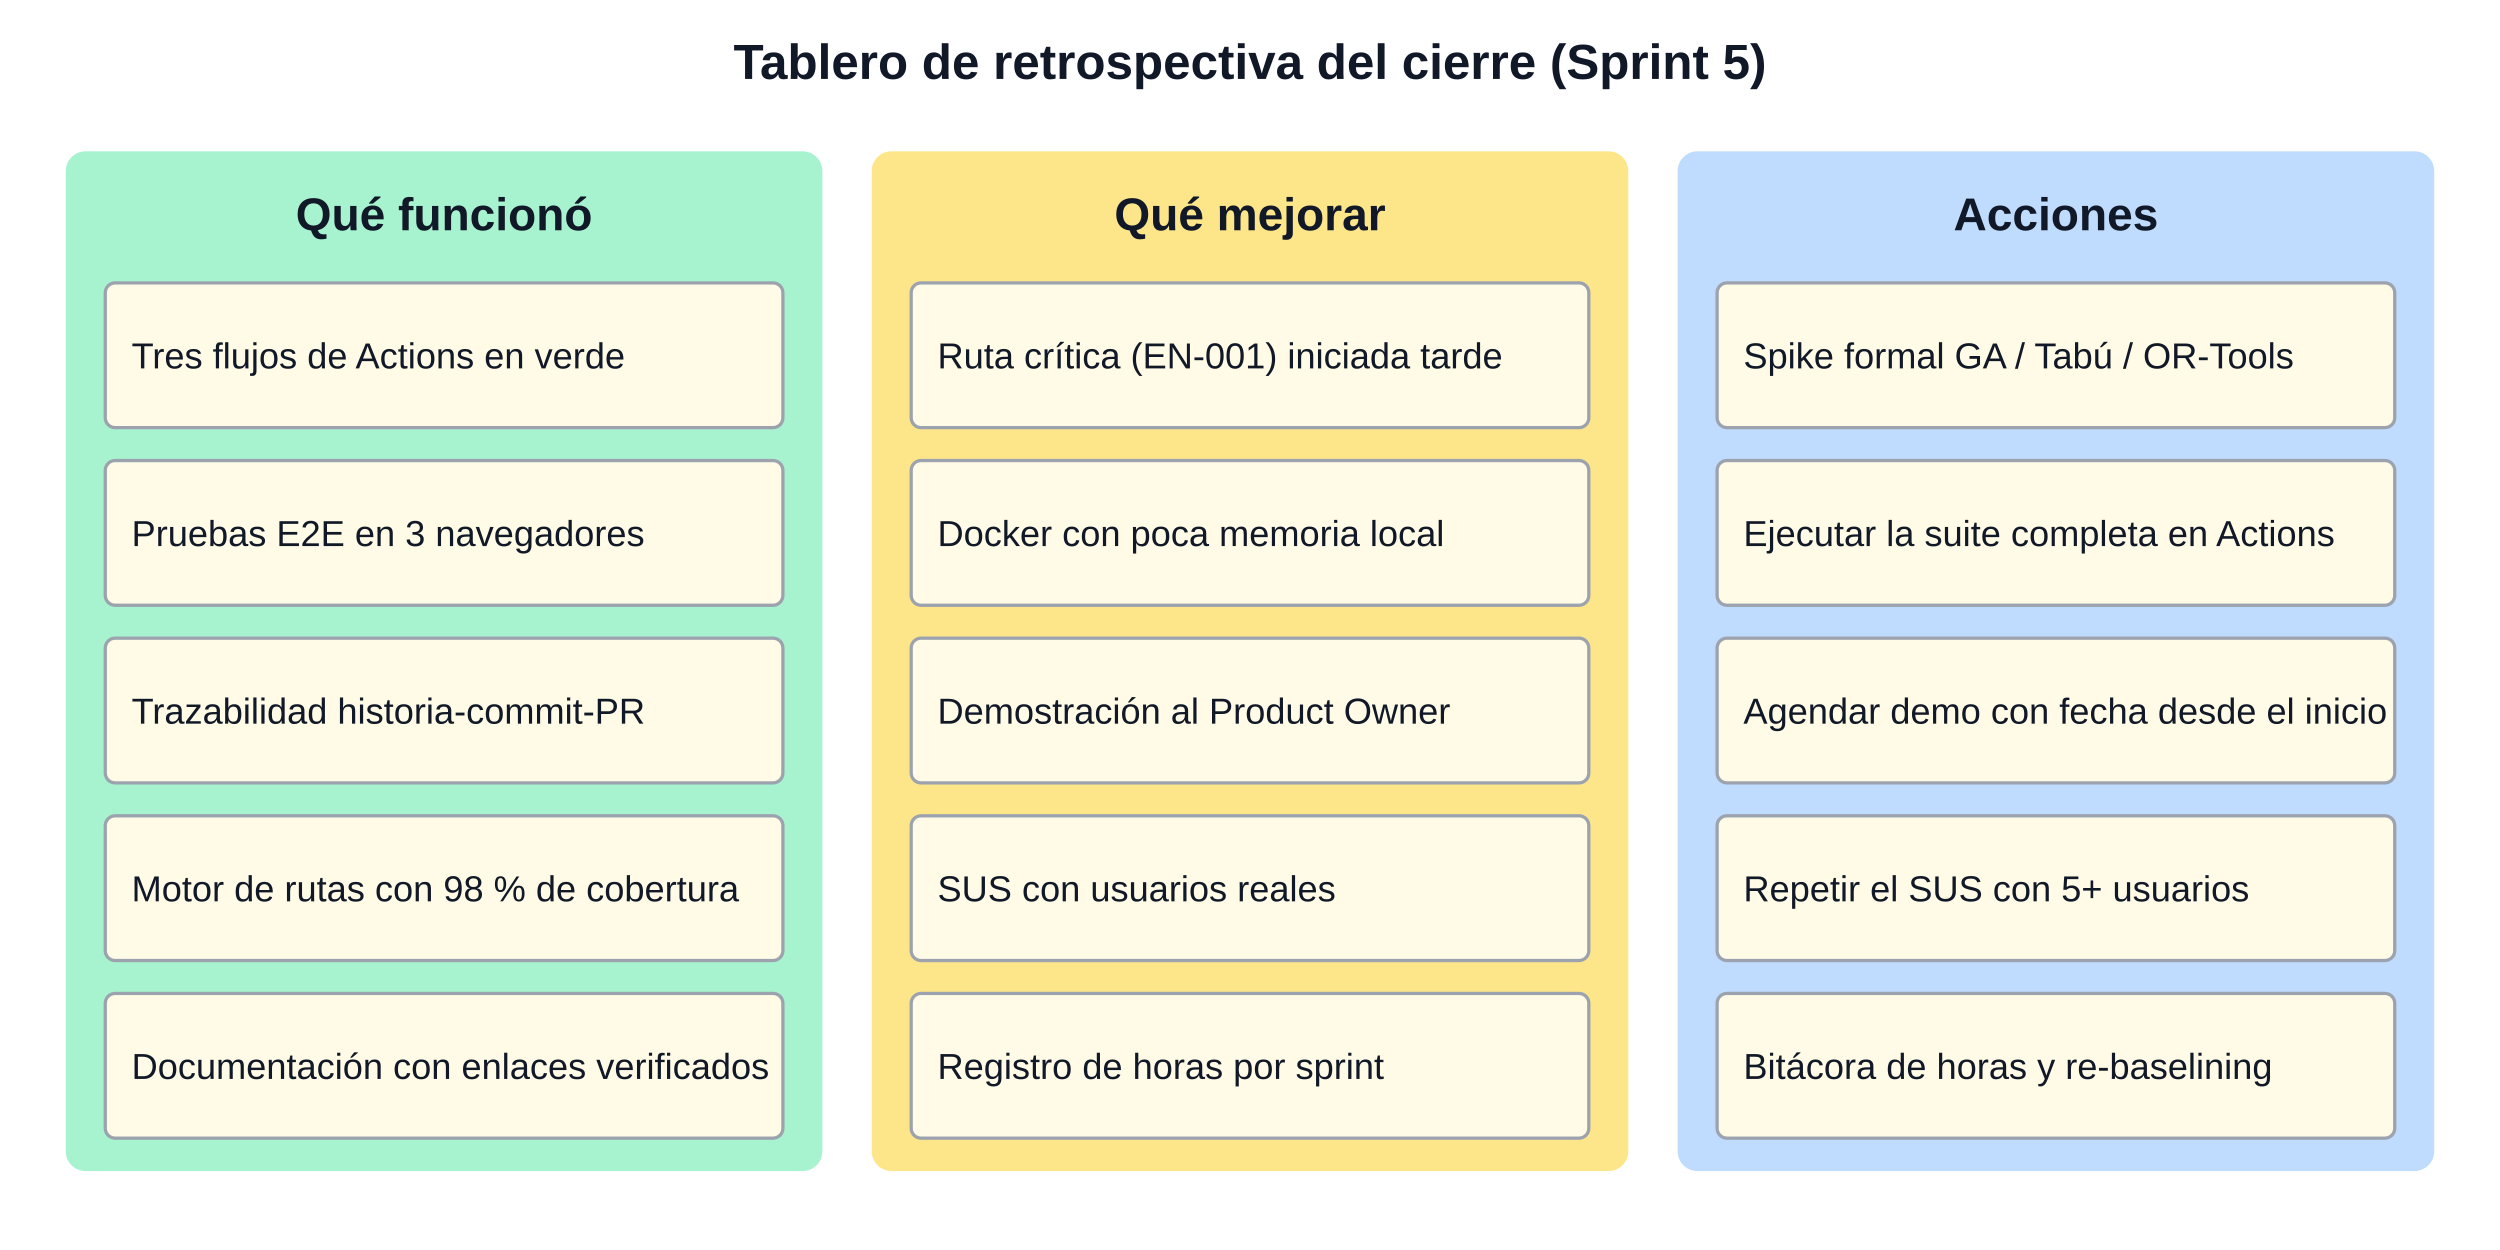
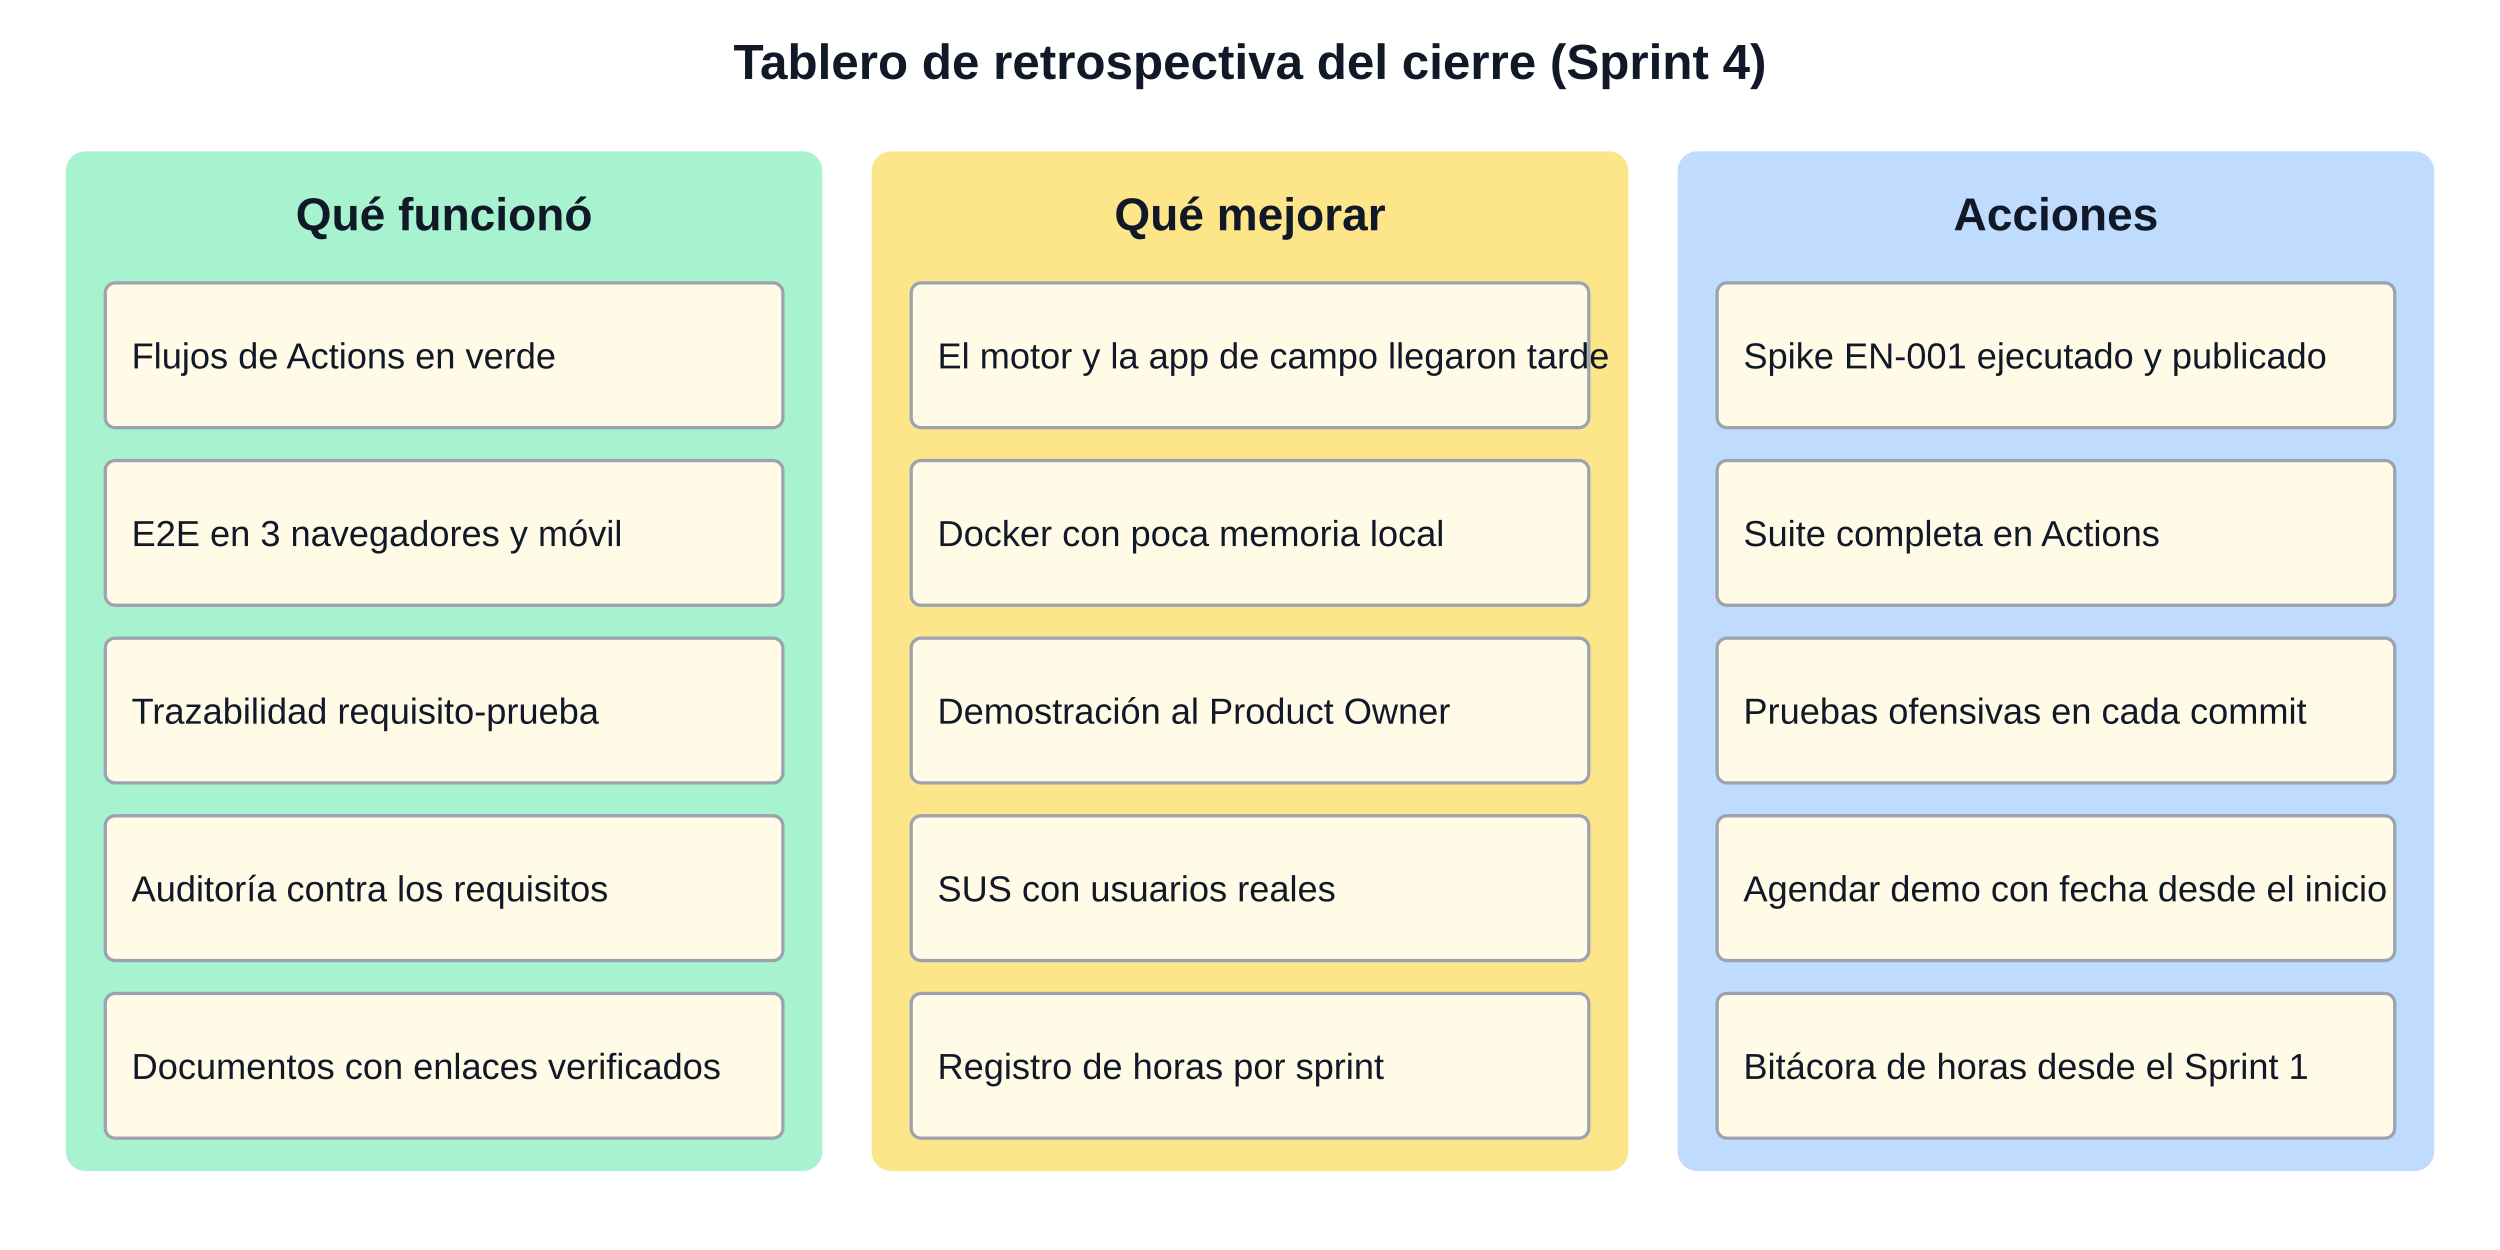
- <svg xmlns="http://www.w3.org/2000/svg" viewBox="0 0 760 380" width="760" height="380" font-family="Arial, sans-serif" role="img" aria-label="Tablero de retrospectiva del cierre (Sprint 5)">
+ <svg xmlns="http://www.w3.org/2000/svg" viewBox="0 0 760 380" width="760" height="380" font-family="Arial, sans-serif" role="img" aria-label="Tablero de retrospectiva del cierre (Sprint 4)">
  <rect width="760" height="380" fill="#ffffff" />
-   <text x="380.0" y="24" text-anchor="middle" font-size="15" font-weight="bold" fill="#111827">Tablero de retrospectiva del cierre (Sprint 5)</text>
+   <text x="380.0" y="24" text-anchor="middle" font-size="15" font-weight="bold" fill="#111827">Tablero de retrospectiva del cierre (Sprint 4)</text>
  <rect x="20" y="46" width="230" height="310" fill="#a7f3d0" rx="6" />
  <text x="135" y="70" text-anchor="middle" font-size="14" font-weight="bold" fill="#111827">Qué funcionó</text>
  <rect x="32" y="86" width="206" height="44" fill="#fffbe6" stroke="#9ca3af" rx="3" />
-   <text x="40" y="112" font-size="11" fill="#111827">Tres flujos de Actions en verde</text>
+   <text x="40" y="112" font-size="11" fill="#111827">Flujos de Actions en verde</text>
  <rect x="32" y="140" width="206" height="44" fill="#fffbe6" stroke="#9ca3af" rx="3" />
-   <text x="40" y="166" font-size="11" fill="#111827">Pruebas E2E en 3 navegadores</text>
+   <text x="40" y="166" font-size="11" fill="#111827">E2E en 3 navegadores y móvil</text>
  <rect x="32" y="194" width="206" height="44" fill="#fffbe6" stroke="#9ca3af" rx="3" />
-   <text x="40" y="220" font-size="11" fill="#111827">Trazabilidad historia-commit-PR</text>
+   <text x="40" y="220" font-size="11" fill="#111827">Trazabilidad requisito-prueba</text>
  <rect x="32" y="248" width="206" height="44" fill="#fffbe6" stroke="#9ca3af" rx="3" />
-   <text x="40" y="274" font-size="11" fill="#111827">Motor de rutas con 98 % de cobertura</text>
+   <text x="40" y="274" font-size="11" fill="#111827">Auditoría contra los requisitos</text>
  <rect x="32" y="302" width="206" height="44" fill="#fffbe6" stroke="#9ca3af" rx="3" />
-   <text x="40" y="328" font-size="11" fill="#111827">Documentación con enlaces verificados</text>
+   <text x="40" y="328" font-size="11" fill="#111827">Documentos con enlaces verificados</text>
  <rect x="265" y="46" width="230" height="310" fill="#fde68a" rx="6" />
  <text x="380" y="70" text-anchor="middle" font-size="14" font-weight="bold" fill="#111827">Qué mejorar</text>
  <rect x="277" y="86" width="206" height="44" fill="#fffbe6" stroke="#9ca3af" rx="3" />
-   <text x="285" y="112" font-size="11" fill="#111827">Ruta crítica (EN-001) iniciada tarde</text>
+   <text x="285" y="112" font-size="11" fill="#111827">El motor y la app de campo llegaron tarde</text>
  <rect x="277" y="140" width="206" height="44" fill="#fffbe6" stroke="#9ca3af" rx="3" />
  <text x="285" y="166" font-size="11" fill="#111827">Docker con poca memoria local</text>
  <rect x="277" y="194" width="206" height="44" fill="#fffbe6" stroke="#9ca3af" rx="3" />
  <text x="285" y="220" font-size="11" fill="#111827">Demostración al Product Owner</text>
  <rect x="277" y="248" width="206" height="44" fill="#fffbe6" stroke="#9ca3af" rx="3" />
  <text x="285" y="274" font-size="11" fill="#111827">SUS con usuarios reales</text>
  <rect x="277" y="302" width="206" height="44" fill="#fffbe6" stroke="#9ca3af" rx="3" />
  <text x="285" y="328" font-size="11" fill="#111827">Registro de horas por sprint</text>
  <rect x="510" y="46" width="230" height="310" fill="#bfdbfe" rx="6" />
  <text x="625" y="70" text-anchor="middle" font-size="14" font-weight="bold" fill="#111827">Acciones</text>
  <rect x="522" y="86" width="206" height="44" fill="#fffbe6" stroke="#9ca3af" rx="3" />
-   <text x="530" y="112" font-size="11" fill="#111827">Spike formal GA / Tabú / OR-Tools</text>
+   <text x="530" y="112" font-size="11" fill="#111827">Spike EN-001 ejecutado y publicado</text>
  <rect x="522" y="140" width="206" height="44" fill="#fffbe6" stroke="#9ca3af" rx="3" />
-   <text x="530" y="166" font-size="11" fill="#111827">Ejecutar la suite completa en Actions</text>
+   <text x="530" y="166" font-size="11" fill="#111827">Suite completa en Actions</text>
  <rect x="522" y="194" width="206" height="44" fill="#fffbe6" stroke="#9ca3af" rx="3" />
-   <text x="530" y="220" font-size="11" fill="#111827">Agendar demo con fecha desde el inicio</text>
+   <text x="530" y="220" font-size="11" fill="#111827">Pruebas ofensivas en cada commit</text>
  <rect x="522" y="248" width="206" height="44" fill="#fffbe6" stroke="#9ca3af" rx="3" />
-   <text x="530" y="274" font-size="11" fill="#111827">Repetir el SUS con 5+ usuarios</text>
+   <text x="530" y="274" font-size="11" fill="#111827">Agendar demo con fecha desde el inicio</text>
  <rect x="522" y="302" width="206" height="44" fill="#fffbe6" stroke="#9ca3af" rx="3" />
-   <text x="530" y="328" font-size="11" fill="#111827">Bitácora de horas y re-baselining</text>
+   <text x="530" y="328" font-size="11" fill="#111827">Bitácora de horas desde el Sprint 1</text>
</svg>
